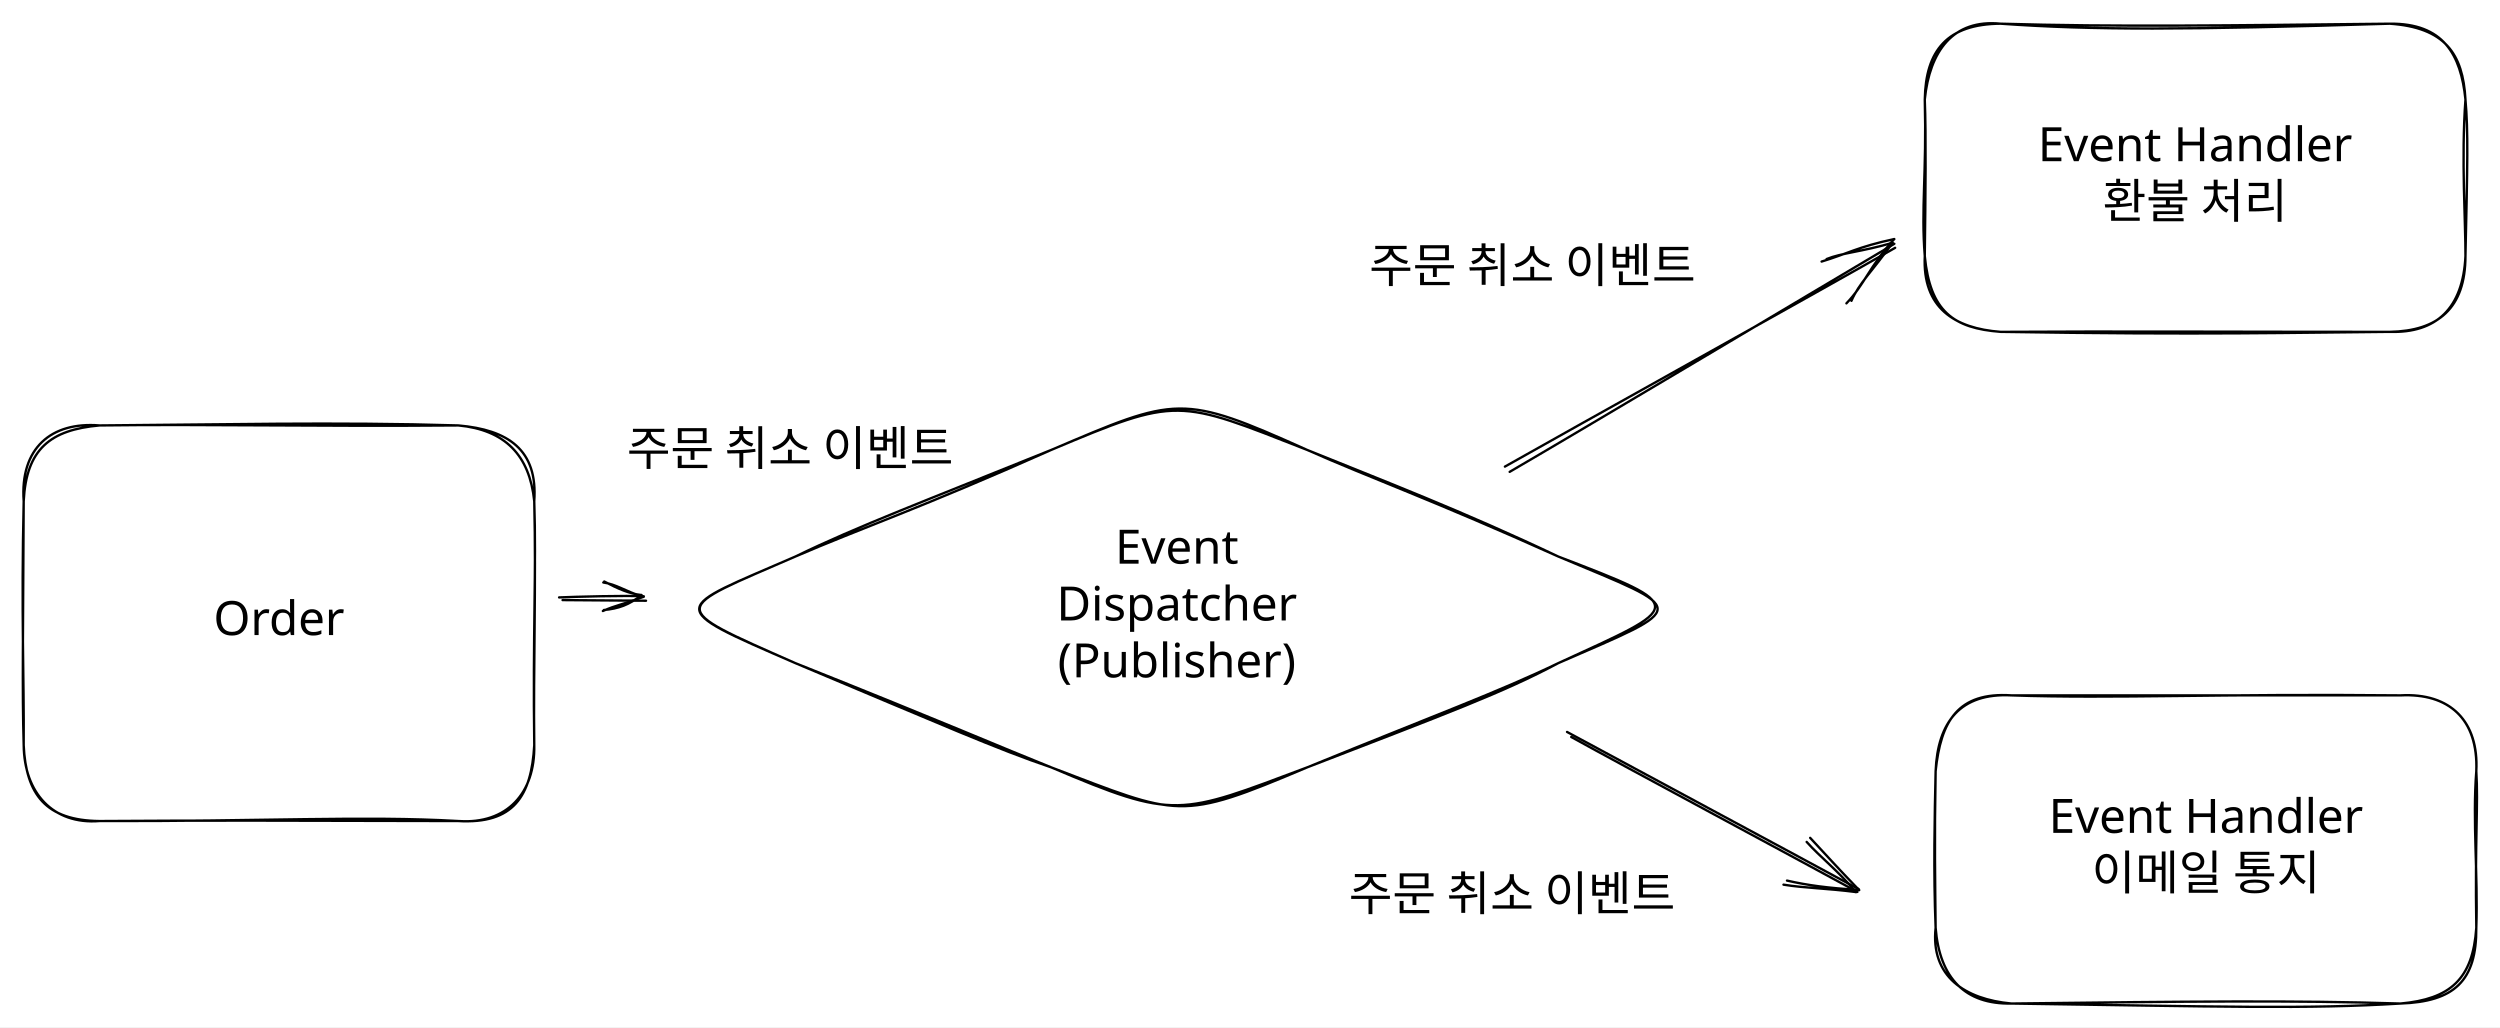
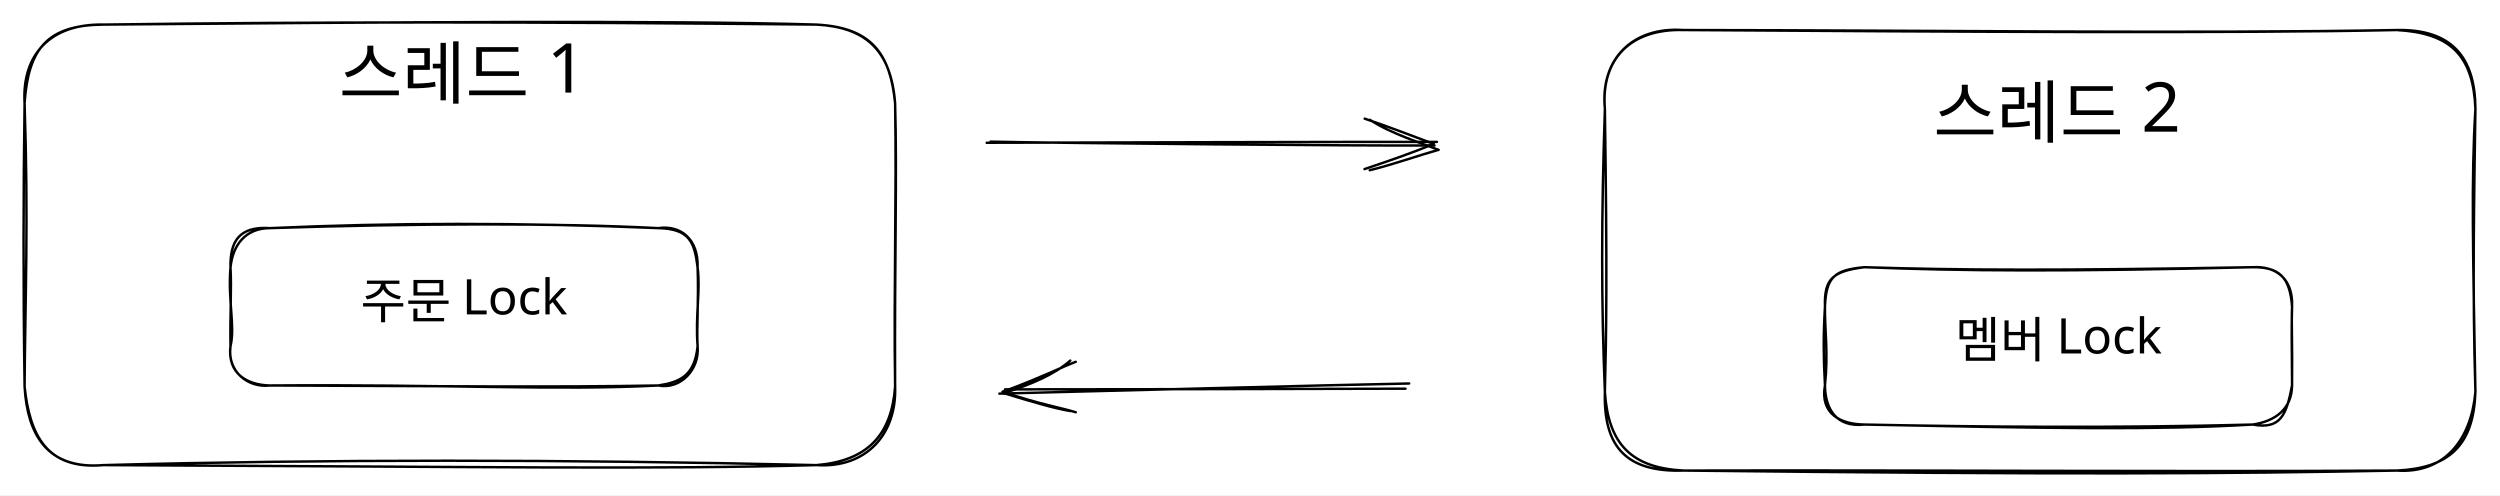
- <svg xmlns="http://www.w3.org/2000/svg" version="1.1" viewBox="0 0 1055.213 433.572" width="1055.213" height="433.572">
+ <svg xmlns="http://www.w3.org/2000/svg" version="1.1" viewBox="0 0 1016.911 201.41" width="2033.822" height="402.82">
  
-   eyJ2ZXJzaW9uIjoiMSIsImVuY29kaW5nIjoiYnN0cmluZyIsImNvbXByZXNzZWQiOnRydWUsImVuY29kZWQiOiJ4nO1aS2/b2Fx1MDAxNd77V1xink1cdTAwMGLEnPt+ZGc7fmhcdTAwMTJbdmJbcTqDgCFpiTZFqlx1MDAxNCXbM1xi0NWgKLrsYrqYVYs+gFlccvqYxfyjOP+hh7RcIr5EPVx1MDAxY8ujtkMgjnR5XHUwMDFm515+3/nOOeJXK7XaanTddVZcdTAwMWbXVp0ry/RcXDs0L1dcdTAwMWbF7Vx1MDAwMyfsuYFcdTAwMGa3SPK9XHUwMDE39EMr6dmOom7v8aefmt2u0XKjN0FwYVhB53aY4zlcdTAwMWTHj3rQ8VfwvVb7KvmbWSh0rMj0W56TXGZIbqVrcVZs3Fx1MDAwZvxkWay1XHUwMDE2XHUwMDFhYYlGPdzeXHUwMDEzWC5ybLh9Zno9J71cdTAwMTM3rVx1MDAwZVp7ll0/W0PPo1xyb+1UXFxu7l3101XPXFzPe1x1MDAxMV17t5syrXY/zNjUi8Lgwmm6dtSOVy+0j8b1XHUwMDAyOLR0VFx1MDAxOPRbbd/p9XJjgq5pudF13IZS829cdTAwMGbhcS1tuYpPm0tDSC2U5KP2eCShwlx1MDAxMFxic0F4wZbNwFx1MDAwYsLYlk9QcqXWvDGti1x1MDAxNpjk26M+UWj6va5cdTAwMTnCM0r7XVx1MDAwZXdJMDfS2duO22pHsdFCXHUwMDE4WiGWs6nnJOdOXHUwMDEwJdBOtVx1MDAxYd2JV+zW7Vx1MDAwNFx1MDAwMl9kT8a3hyfzXHUwMDAxXHUwMDEzKSrosOVtanvcf6uIpiyicqiKnKt0Q1x1MDAxOVxmnLNnrfqJu1x1MDAxN6735WeDo+s1fkI3V0f93lx1MDAwZT+ldva7tnlcdTAwMGIpLKRgjCnGOJWj+57rX8BNv+95aVtgXaQoXFzJbKSE/pydWZKpauAzjVx1MDAxNZdCzFxm/PGbXnLgUypcckbKwKdIXHUwMDE5SONcdTAwMDIl7lx1MDAxYvpcXJRxT1hcdTAwMTHtXHUwMDE0M0ZcdTAwMTihaFx1MDAwZbDnkFJC9X1cdTAwMDIvfcCBXHUwMDFmvXC/dFx1MDAxMn7mWrfNjutd555Rgkg4nkZoO2H2XHUwMDAwe1x1MDAwZSyZIFDmOq97biuG7KpcdTAwMDWbyFx1MDAwZVx1MDAwMeBGLqjIqEPHte2sn7fAXHUwMDAyXHUwMDEz5lxm67P45yB0W65vekc5XHUwMDAzJ7JrorYoXFxFMYZcdKVMzyEtT1x1MDAxZF++3Fxc2ztWXHUwMDFizqsvufn00Np8vexcZsNIIFx1MDAwM1x1MDAxNzQkXHUwMDFlKqSBKF6ksFx1MDAxMGVcdTAwMTBcZoimcpy+UGQgIVx1MDAxOMpp21BfXHUwMDE0XHUwMDA3bVx1MDAxMXxcdTAwMWXG3aO8XGZcdTAwMDOJ7Y3t3XO0dtLs7vNnrXXnpWjt5tXmXHUwMDAzXHUwMDAyzTBcZi4z+vJo/LzTZKs/8E/3tjv8XHUwMDAwqfP2Rv212X756zllXHUwMDBiKa5cdTAwMTYuW1x1MDAxOVEqcIpIXHUwMDA2nlx1MDAxYoKDmTk1fs/LzikglUGQ0nls31x1MDAwZVx1MDAwNuFcdTAwMTKxXHUwMDEzXyS1MFx1MDAxZKNcXExcdTAwMTV5RMHBMSFcdTAwMWVEuTjGlCs+XHUwMDA39j5OubZcdTAwMDZgU23X9EFsws/993/85t2/flu7+f6bd3/5bqygsfxcdTAwMWP3JmhTVKEoaFx1MDAxM+2eSEfbNTuBb49jJGaVMoc1gIVITGfXuVx1MDAxN5Lbe8+eXHUwMDFjds1Xx2fh4etnW1dcdTAwMDO57JzkRFx1MDAxYlxmXHUwMDExWmIkIcxglHJNXHUwMDE3XHUwMDE4SbLM8aZcdTAwMTIndZGRWHJMXHUwMDE1k4x8lLSRu0rbNFx0asl9c73d6m7Uj6697lx1MDAwZXqKntZcdTAwMGanK9uiXHUwMDE083ZeXW9cdTAwMDZ98/j5K6fxvG/ZrZPmTsO6h3k3t3e8raOBfbZcdTAwMTNZr4+3XHUwMDA2Mug3XHUwMDBmZpt3XHUwMDA2KWZcdTAwMWFlXHUwMDAymFx1MDAwNUmxQlW8J1x1MDAwNCHNuJpdisc/+yWnvdC4gvZSXHUwMDFhetG0hzigTHtJiqznmkiVXHUwMDBii1x1MDAxNplBUinIPMC7XHUwMDA3XHUwMDFk/tx/4sIhRVY71rRfXHUwMDFj9N94blx1MDAwZj7/cqxcdTAwMTJcdTAwMGKem+XelHiKbo1V4mrLJ/Lx1lx1MDAxZoyLjWmlXHUwMDEwXHUwMDEziMXgXHThOWqZXHUwMDEzXHUwMDFk6pIyXHUwMDEygG5cdTAwMTAqJcFcdTAwMTKSP4xFnpacXHUwMDE5XHUwMDEyK4WF4lx1MDAxYSuN1OLIKcBcdTAwMTBEhYJgnMOS42JmTVxyiOI11opSRTEuXHUwMDE1fyBzhqRcdTAwMDae3cJcdTAwMDV7XHUwMDFhpdldKN2LzDDacH3b9Vt5w4Y1+1mYkzhcdTAwMDGrXHUwMDFmW4lcZiyJZlx1MDAxME7CXHUwMDFmRFx1MDAxMMck06tldpNHbFAtXHUwMDE4XHUwMDA3pyxcdTAwMTCgXHUwMDAwsdLmXHUwMDFk355u1OTAOmdcdTAwMTRlhMXPXHUwMDE5a1x0VjFZslx0U0NcZlx1MDAwYuklYzyzXHUwMDE3bVx1MDAwNp2OXHUwMDFiwaFcdTAwMWZcdTAwMDSuXHUwMDFmXHUwMDE1XHUwMDBmNznF9Zjybce0i3dhM9l7Rd/QjWfMh2Tpp1pKnuTL6PNcdTAwMTePxvauxnR8rZXgnM63kv3/TqU0TEixdeTbgO+wMKcpSKf5tkZ769S/alxmXHUwMDBl97V1oXdwuE3retl9XHUwMDFi6D0zhJSyXHUwMDFjb1COXGZOJUZcdTAwMGJccjjuXlOjilx1MDAwYkXwT1VTm5Z46KOdXHUwMDAzsnGmXHUwMDA3jVx1MDAwYvdEfuZcdTAwMWVEx6Q1T8DNMVx1MDAwNvqnLn5BXHUwMDAxN9VVXHUwMDFjUFKLeSpf43e87Fx1MDAwNMBcdTAwMThcdTAwMTlS8XI5mUIgzuViK8ozlr1AXHUwMDA1NGiPwPP8PPlcdTAwMTF1L52N6Vx1MDAxZbjudfPtP979/Vx1MDAwZjff/lh7//U/b/76m1x1MDAwNy19TfHhU0pfJdPvXHUwMDE2ccvKXHUwMDE0XHUwMDE4Q9CkhUR4dlWaXFxqWFJSaqQh1UWgvij+PSvzy11CTCEgKIh5iSSwL1uTum96XHUwMDEyyMVcdTAwMDXVWlx1MDAxMoRcYsQguMxWMFx1MDAwNoNMMq2Jhn+4xF1cIrHkLFx1MDAxYkn8P8fba1x1MDAxMNtiMEZywjhcdTAwMDR8RKhMxPch4NZcdTAwMDaIj8aEXCKtOWJT4u38Pv6bgt9KfMVXXHUwMDExWXOGvpX+hVT6XHUwMDE3KoFzXHUwMDAy0qGZ3cvkiuOSulx1MDAxN6a4gVx0pOolyYdYgMFJL/JcdTAwMTVccsqN/Fx1MDAwMiNPXHUwMDAyzFBE4XKki0GUXHUwMDExQ8Can9KFzFv+XaRcdTAwMGJBQmtIybGUXGbSXHUwMDE0wnmm29CFQGKvsVx1MDAxMpDPM1x0/lf8j7qQXCKc4mtthKQ5XUZljlBcdTAwMWSRMFx1MDAwMfmhQplq0tTXuprrpyfn561Gu/6EkqZ+Llx1MDAxYafusrtcZoCRMc5jXHUwMDEwOH9GuFRcdTAwMGLNXHUwMDEyWFqDTV/rKrlcdEUp51x1MDAxMvOHSFx1MDAxMsCFgoY/3GtdN3/68d13P9Ru/v23m69/X4tcdTAwMDPt7//8/nc/jH/RS+WGj2J/zzmLJqRcdTAwMDZR0K3KXHUwMDBictsqJlx1MDAwMVWm3YlpXFxWMU0yoVx1MDAxOVx1MDAxY7mamWhu8OZM7Vx1MDAxZW+3Xm1cIsxcdTAwMWKk0zzmzrJcdTAwMTNNXHUwMDExboh8ySlcdTAwMTnIlUGIWOh7wzPSXGYzzTl6oGScKYGIoj/z7J55hkX1K/qSxicv5nhTOdhYY/svXHUwMDBm9jtXerfZuNrsW82ALD3TsDC0XHUwMDFlwzVGqEHJMihcdTAwMWFcdTAwMDY5U5CTiIf5nVlC8vMz1aZSbWVcdTAwMTiMrprd7otcYs5wXHUwMDE01MPTce3hQaRcdTAwMGKsXHUwMDBlXFzncqOMkE/OkiueNaFvzFx1MDAxMydJXd6uvP1cdTAwMGa/Jlx1MDAxYaMifQ==
+   eyJ2ZXJzaW9uIjoiMSIsImVuY29kaW5nIjoiYnN0cmluZyIsImNvbXByZXNzZWQiOnRydWUsImVuY29kZWQiOiJ4nO1ZS2/bRlx1MDAxML77V1xiyjVm9v3IzU8lQZzEtlxmwy2CguJDokSRNElbVlx1MDAwMt9yKHrttYdcdTAwMDLNpUBPPfXQf+T+iC4phS+JjtRCXHUwMDBlU5SGZXH2NTv7fbMz4/dbrVY7nlx1MDAwNlb7aatt3Vx1MDAxOLrrmKE+aT9O5NdWXHUwMDE4Ob6nmlD6XHUwMDFl+VehkfZcdTAwMWPEcVx1MDAxMD198kRcdTAwMGZcdTAwMDKt78Q931x1MDAxZmmGP55ccrNcXGtseXGkOn6r3lut9+lnYaHQMmLd67tWOiBtyteShFelr3wvXVx1MDAxNzKOpFx1MDAxMISSrIdcdTAwMTPtq/Viy1TNtu5GVt6SiNq0RyfBvm5cZlx1MDAwZuDprn9cdTAwMWXIXf+M5svajuuexlN3tivdXHUwMDE4XFyFXHUwMDA1paI49EfWuWPGg2T1ijxcdTAwMWJcdTAwMTf5ymr5qNC/6lx1MDAwZjwrikpj/EA3nHiayFx1MDAwMMikMys8beWSXHUwMDFi9SYg1Vx1MDAxOFx1MDAxNVxiYIho1pKMJVx1MDAxOGqYYSSKXHIzdfZ811x1MDAwZlx1MDAxM3VcdTAwMWWB9MlcdTAwMTXq6caor7TyzKxPXHUwMDFj6l5cdTAwMTTooTqnvN9kvlFMiVx1MDAwNlx1MDAwMaRcZlx1MDAxMZk+ublcdTAwMDeW01x1MDAxZsTJJrjUoIRcdTAwMDSwolwiVnpcdTAwMGVcdTAwMTBcbi44RVhkLcnywXMzxcTboqU8c26pTyDJYYLnktt8I0n/g1x1MDAwMrzyqa5cdTAwMDJTn6FAgYQhLpSFMM9Vc1x1MDAxZG+kXHUwMDFhvSvXzWW+McqBs1VYaz3EYsjqXHUwMDExK1x1MDAwMVx1MDAwNlD9rozYXfSaoenw6LxcdTAwMDP2XHUwMDAz8/xoXHUwMDEy78pe41x1MDAxMSulRiBLQVNGLIVcbkxcZsJccmNcdTAwMTZKsFxiUkaq0GSCMy4oQptGZjYmXHUwMDFmXYBTbN3keyicvbC6vYtcdTAwMWJj7511LFx1MDAwZVx1MDAwN5TJ886OaGf9buffXHUwMDFlXGb2JT1LiJe1iFx1MDAwN0g5aVx1MDAwZaBYXHUwMDE58ct33XDES1wiNblcdTAwMWPxXHUwMDE4q5aNI17IRcCjXHUwMDA1wEPEKVx1MDAxNFx1MDAwMiO2XHUwMDA24ktw2ajTzVx1MDAwZtn34lPnXWJnXHUwMDA0StJDfey409I5pbBU9vnrlz/vfvuj9VJNWbRjZKmFUyzy0pBcdTAwMWTX6SfobVx1MDAxYmorVlhcdTAwMDJ27KjYJ+swdkyz6OtccqWHruZcZp+v4qL90Ok7nu52l6h5L930MPQny/hcdTAwMDYhqL9iXHUwMDEwXCJcdTAwMWNzscZcdTAwMTVcdTAwMTN1j6Rljl6c4etcdTAwMTHu0Fx1MDAwYts88jpNJ1x1MDAxY0RAaCqyQFx1MDAxMlx1MDAwMU4gXHUwMDA1lciIXHUwMDBiXHJDzFx1MDAxNVx1MDAwZaWkgMiNXHUwMDExXHUwMDBmXG6kXHUwMDAxjDgmXGJRXHUwMDE1K9FFXHUwMDFlXHUwMDAyTVx1MDAwMiBcdTAwMTFU2qhcdTAwMWaEXHUwMDE3aIlcdTAwMTGgXFwoxvyre1xiPWyEVLCoXHUwMDFlxruOZzpevzrE8syaXHUwMDE2V4/iPX88dmKlxlx1MDAxYt/x4mqPdN6dhFx1MDAwNFx1MDAwM0s3l8xcXGyrsiVIZizfvfm3Vlx1MDAwZab0Jfv+9vHS3rVnnI6unm4+21bx79o0l1x1MDAxOFalOctcdFwihEG8+rXafVx1MDAwNi5cdTAwMGVcXH//xXeTXHUwMDFi40xcZvwhfsZcdTAwMWHPcuXJ1O0pXHUwMDE4Zlx1MDAxMmNacHvp1ZqQXFyhXHUwMDE2K29HXHUwMDAwZFx1MDAxYownXHUwMDE51YTEXHUwMDAwXHUwMDEwQVx1MDAxMEZLMiCkXHUwMDAyXkwx4FIor0NZIW39dPdcdTAwMDKJXHUwMDA15ZL+z/Jmsny77pSTZ/F816R5XfCMXG4kqLJcdTAwMWOrJEqo6DnPTz7HcntyXHUwMDE4oK5xeaKf4lx1MDAwZbw+ti/3hjtNZ7kkWFNOVUhBiuCcVTiYpqzApUrVNkdvmfuVjNA4l2VcdTAwMDTGVFxiXHUwMDAx1ipkfOHgWZSk91x1MDAwNc8/fLz7+fu7XHUwMDFmf2rBpcFzIXUpXHUwMDA1z65lx/eEzrFcdTAwMWbUxc2lrSxcdTAwMDTJXHUwMDA1de6l1b2lXHUwMDE4lX2iOnJcdEIlZpSvXHUwMDFlJ09tPLRPXj/ff3cwXHUwMDFlbrM3J9c2PG46t6DilUZcdTAwMTjnKnhZJJfiXbWu2LTyIeGAXG6KXG5F3i9RPWS84CM2Wj1ktaldkugwivFcdTAwMWGQXHUwMDA1x6Df64yEnczCT/Rt/s3lduMhS1x016TgKqgref1ZNVx1MDAwNWiAQq5Cv1x1MDAwNtRcdTAwMGYlYVx1MDAxOFxusHlsZmPWqlx1MDAxZpohfXmDz4/2XHUwMDFk5rt02OtYZ327ifVDXv8/XHUwMDFlhVx1MDAwM8FcdTAwMThcdTAwMTBsZcwv33XjMS+Vm67BPJGaXHUwMDAwXHUwMDFix/xqXHUwMDE1RCpcdFx1MDAwNFx1MDAwMvwnXHUwMDBiiHe/frz7/cPDXHUwMDE3XHUwMDEwP+Olq7FRUc1/xDdEa1NcdTAwMGXEoZSYo9UzjuDVcHI2XHUwMDE5X1/a4HJKu5JcXOx1w6+AbkiDkMMq11xiRVqS+iG4yXxcdTAwMDOCJVxcW0w4mIRCcLbW9fL15Vx1MDAxYqhZ+Vx1MDAwNppzamt+Mbb1IDiNla2yu1udgmPON5xP2r52rMnuXCJcdTAwMTBcdTAwMWXZ6ZPMmvI0YYSVXHUwMDA2XHUwMDAyt1u3f1x1MDAwM4ibXFxcdTAwMTUifQ==
  <defs>
    <style class="style-fonts">
      @font-face {
        font-family: "Virgil";
        src: url("https://unpkg.com/@excalidraw/excalidraw@0.14.2/dist/excalidraw-assets/Virgil.woff2");
      }
      @font-face {
        font-family: "Cascadia";
        src: url("https://unpkg.com/@excalidraw/excalidraw@0.14.2/dist/excalidraw-assets/Cascadia.woff2");
      }
    </style>
  </defs>
-   <rect x="0" y="0" width="1055.213" height="433.572" fill="#ffffff" />
-   <g stroke-linecap="round" transform="translate(10 179.5703) rotate(0 107.75 83.49023)">
-     <path d="M32 0 M32 0 C81.94 -0.34, 131.9 -1.57, 183.5 0 M32 0 C78.38 -0.59, 122.93 0.52, 183.5 0 M183.5 0 C203.15 1.88, 213.54 12.54, 215.5 32 M183.5 0 C204.39 1.82, 217.08 10.2, 215.5 32 M215.5 32 C216.45 59.12, 214.83 89.05, 215.5 134.98 M215.5 32 C216.33 66.76, 215.09 102.13, 215.5 134.98 M215.5 134.98 C215.93 155.07, 204.04 168.44, 183.5 166.98 M215.5 134.98 C214.27 156.5, 206.77 168.32, 183.5 166.98 M183.5 166.98 C143.67 164.69, 101.01 167.18, 32 166.98 M183.5 166.98 C124.72 166.83, 66.86 166.67, 32 166.98 M32 166.98 C12.35 168.58, 0.21 155, 0 134.98 M32 166.98 C9.36 166.76, 0.96 155.82, 0 134.98 M0 134.98 C0.22 106.32, -1.09 79.55, 0 32 M0 134.98 C-0.7 111.73, -0.22 87.5, 0 32 M0 32 C1.09 9.94, 11.25 1.85, 32 0 M0 32 C-1.62 9.63, 11.58 -1.66, 32 0" stroke="#000000" stroke-width="1" fill="none" />
+   <rect x="0" y="0" width="1016.911" height="201.41" fill="#ffffff" />
+   <g stroke-linecap="round" transform="translate(10 10) rotate(0 177.0508 89.5957)">
+     <path d="M32 0 M32 0 C147.08 -1.01, 262.51 -1.8, 322.1 0 M32 0 C120.16 -1.22, 208.89 -1.1, 322.1 0 M322.1 0 C344.89 1.16, 352.13 12.2, 354.1 32 M322.1 0 C341.71 1, 352.45 10.07, 354.1 32 M354.1 32 C354.95 61.4, 353.85 95.7, 354.1 147.19 M354.1 32 C354.74 70.11, 353.48 108.84, 354.1 147.19 M354.1 147.19 C352.67 167.01, 342.82 177.49, 322.1 179.19 M354.1 147.19 C354.85 166.55, 342.37 180.57, 322.1 179.19 M322.1 179.19 C219.62 176.8, 121.22 176.81, 32 179.19 M322.1 179.19 C256.04 181.02, 190.4 179.87, 32 179.19 M32 179.19 C9.16 181.1, 1.07 166.68, 0 147.19 M32 179.19 C8.93 181.21, 2.08 166.87, 0 147.19 M0 147.19 C0.25 111.78, 1.62 80.15, 0 32 M0 147.19 C-0.6 107.54, -0.51 66.24, 0 32 M0 32 C1.53 9.06, 9.82 0.23, 32 0 M0 32 C-1.19 12.35, 10.4 -0.42, 32 0" stroke="#000000" stroke-width="1" fill="none" />
  </g>
-   <g transform="translate(89.75 251.0605) rotate(0 28 12)">
-     <text x="28" y="17" font-family="Virgil, Segoe UI Emoji" font-size="20px" fill="#000000" text-anchor="middle" style="white-space: pre;" direction="ltr">Order</text>
+   <g stroke-linecap="round" transform="translate(93.75781 92.79785) rotate(0 95 32)">
+     <path d="M16 0 M16 0 C65.05 -2.22, 117.77 -2.36, 174 0 M16 0 C75.4 -1.93, 133.59 -2.12, 174 0 M174 0 C183.11 -1.35, 190.41 4.47, 190 16 M174 0 C186.71 0.27, 188.73 5.64, 190 16 M190 16 C191.27 25.27, 189.01 35.41, 190 48 M190 16 C190.5 29.24, 189.55 40.94, 190 48 M190 48 C190.91 57.36, 183.14 65.8, 174 64 M190 48 C188.83 59.96, 182.92 62.65, 174 64 M174 64 C132.57 66.2, 87.68 63.42, 16 64 M174 64 C130.98 64.76, 87.03 64.26, 16 64 M16 64 C7.3 65.07, -1.44 58.5, 0 48 M16 64 C6.94 63.82, -1.37 59.3, 0 48 M0 48 C1.98 39.96, -1.15 29.37, 0 16 M0 48 C-0.24 36.28, 0.51 24.02, 0 16 M0 16 C-0.26 5.39, 3.56 -0.85, 16 0 M0 16 C0.95 6.62, 6.29 0.03, 16 0" stroke="#000000" stroke-width="1" fill="none" />
  </g>
-   <g stroke-linecap="round" transform="translate(812.4219 10) rotate(0 114.1074 65.0332)">
-     <path d="M32 0 M32 0 C71.18 2.77, 109.38 2.67, 196.21 0 M32 0 C80.4 1.41, 127.96 0.73, 196.21 0 M196.21 0 C219.47 1.57, 227.19 12.59, 228.21 32 M196.21 0 C218.83 -0.25, 226.23 12.87, 228.21 32 M228.21 32 C226.38 56.76, 228.3 84.76, 228.21 98.07 M228.21 32 C229.41 45.36, 229.07 59.51, 228.21 98.07 M228.21 98.07 C227.19 120.15, 215.87 130.71, 196.21 130.07 M228.21 98.07 C228.21 120.11, 216.69 129.72, 196.21 130.07 M196.21 130.07 C158.21 130.36, 117.81 131.46, 32 130.07 M196.21 130.07 C136.34 130.08, 78.09 129.76, 32 130.07 M32 130.07 C12.46 128.61, -1.06 119.91, 0 98.07 M32 130.07 C12.11 128.57, 2.24 121.45, 0 98.07 M0 98.07 C-1.61 78.24, 0.79 62.92, 0 32 M0 98.07 C0.31 72.92, 0.6 46.63, 0 32 M0 32 C0.35 11.25, 9.49 0.15, 32 0 M0 32 C2.07 11.61, 11.89 -2.02, 32 0" stroke="#000000" stroke-width="1" fill="none" />
-   </g>
-   <g transform="translate(858.5293 51.0332) rotate(0 68 24)">
-     <text x="68" y="17" font-family="Virgil, Segoe UI Emoji" font-size="20px" fill="#000000" text-anchor="middle" style="white-space: pre;" direction="ltr">Event Handler</text>
-     <text x="68" y="41" font-family="Virgil, Segoe UI Emoji" font-size="20px" fill="#000000" text-anchor="middle" style="white-space: pre;" direction="ltr">환불 처리</text>
-   </g>
-   <g stroke-linecap="round" transform="translate(281.7227 167.4023) rotate(0 215 89.5)">
-     <path d="M270 22.5 M270 22.5 C301.96 35.45, 335.65 48.33, 376 67.5 M270 22.5 C295.63 33.92, 323.33 43.77, 376 67.5 M376 67.5 C431.89 88.93, 429.02 88.12, 376 112.5 M376 67.5 C431.62 90.87, 432.2 88.03, 376 112.5 M376 112.5 C352.77 124.89, 329.87 133.38, 270 156.5 M376 112.5 C350.89 124.6, 324.05 134.4, 270 156.5 M270 156.5 C215.68 179.52, 216.36 177.13, 162 156.5 M270 156.5 C215.9 176.81, 214.47 178.78, 162 156.5 M162 156.5 C139.09 148.75, 116.35 138.69, 54 112.5 M162 156.5 C140.6 147.94, 118.18 138.08, 54 112.5 M54 112.5 C-1.21 88.14, 1.56 90.39, 54 67.5 M54 112.5 C-2.15 88.15, 1.97 90.13, 54 67.5 M54 67.5 C81.6 55.61, 106.84 47.11, 162 22.5 M54 67.5 C80.33 54.68, 108.49 44.16, 162 22.5 M162 22.5 C215.17 -0.16, 216.83 -1.38, 270 22.5 M162 22.5 C215.64 -0.11, 215.06 0.97, 270 22.5" stroke="#000000" stroke-width="1" fill="none" />
-   </g>
-   <g transform="translate(443.7227 220.9023) rotate(0 53 36)">
-     <text x="53" y="17" font-family="Virgil, Segoe UI Emoji" font-size="20px" fill="#000000" text-anchor="middle" style="white-space: pre;" direction="ltr">Event</text>
-     <text x="53" y="41" font-family="Virgil, Segoe UI Emoji" font-size="20px" fill="#000000" text-anchor="middle" style="white-space: pre;" direction="ltr">Dispatcher</text>
-     <text x="53" y="65" font-family="Virgil, Segoe UI Emoji" font-size="20px" fill="#000000" text-anchor="middle" style="white-space: pre;" direction="ltr">(Publisher)</text>
+   <g transform="translate(144.2578 112.5479) rotate(0 44.5 12)">
+     <text x="44.5" y="17" font-family="Virgil, Segoe UI Emoji" font-size="20px" fill="#000000" text-anchor="middle" style="white-space: pre;" direction="ltr">주문 Lock</text>
  </g>
  <g stroke-linecap="round">
-     <g transform="translate(635.558 197.6876) rotate(0 81.60184 -46.94946)">
-       <path d="M-0.36 -0.74 C27.1 -16.32, 137.08 -77.41, 164.36 -93.09 M1.65 1.48 C29.09 -14.46, 137.19 -78.88, 164.02 -94.79" stroke="#000000" stroke-width="1" fill="none" />
+     <g transform="translate(402.5291 56.9505) rotate(0 91.01637 0.4504609)">
+       <path d="M-1.18 1.12 C28.97 1.06, 151.28 0.69, 181.96 0.77 M0.4 0.66 C30.29 1.31, 150.61 2.41, 180.98 2.24" stroke="#000000" stroke-width="1" fill="none" />
    </g>
-     <g transform="translate(635.558 197.6876) rotate(0 81.60184 -46.94946)">
-       <path d="M143.79 -69.64 C151.37 -77.5, 153.57 -85.35, 163.94 -96.78 M145.91 -70.71 C149.05 -78.08, 154.83 -83.34, 163.27 -95.2" stroke="#000000" stroke-width="1" fill="none" />
+     <g transform="translate(402.5291 56.9505) rotate(0 91.01637 0.4504609)">
+       <path d="M154.62 12.3 C163.38 10.2, 175.69 5.89, 182.56 4.01 M152.51 11.83 C162.32 8.48, 171.4 5.49, 180.61 1.57" stroke="#000000" stroke-width="1" fill="none" />
    </g>
-     <g transform="translate(635.558 197.6876) rotate(0 81.60184 -46.94946)">
-       <path d="M133.31 -87.28 C143.73 -90.41, 148.72 -93.55, 163.94 -96.78 M135.42 -88.35 C141.58 -90.9, 150.19 -91.39, 163.27 -95.2" stroke="#000000" stroke-width="1" fill="none" />
-     </g>
-   </g>
-   <mask />
-   <g stroke-linecap="round" transform="translate(816.998 293.5059) rotate(0 114.1074 65.0332)">
-     <path d="M32 0 M32 0 C75.6 1.51, 119.7 -0.8, 196.21 0 M32 0 C86.64 0.02, 142.4 0.04, 196.21 0 M196.21 0 C217.45 -1.23, 229.37 11.18, 228.21 32 M196.21 0 C216.4 -1, 229.08 9.73, 228.21 32 M228.21 32 C226.56 53.08, 228.99 75.83, 228.21 98.07 M228.21 32 C229.11 46.11, 227.6 59.97, 228.21 98.07 M228.21 98.07 C228.4 120.52, 218.91 129.31, 196.21 130.07 M228.21 98.07 C226.74 119.82, 217.17 128.19, 196.21 130.07 M196.21 130.07 C157.1 132.49, 120.5 131.36, 32 130.07 M196.21 130.07 C151.64 128.66, 107.12 129.17, 32 130.07 M32 130.07 C12.55 130.49, 1.67 119.47, 0 98.07 M32 130.07 C12.31 128.26, -2.22 118.65, 0 98.07 M0 98.07 C-0.18 78.86, -0.52 61.47, 0 32 M0 98.07 C-0.96 74.63, -0.42 50.58, 0 32 M0 32 C0.83 11.2, 10.49 -1.14, 32 0 M0 32 C2.2 10.8, 9.37 -1.5, 32 0" stroke="#000000" stroke-width="1" fill="none" />
-   </g>
-   <g transform="translate(863.1055 334.5391) rotate(0 68 24)">
-     <text x="68" y="17" font-family="Virgil, Segoe UI Emoji" font-size="20px" fill="#000000" text-anchor="middle" style="white-space: pre;" direction="ltr">Event Handler</text>
-     <text x="68" y="41" font-family="Virgil, Segoe UI Emoji" font-size="20px" fill="#000000" text-anchor="middle" style="white-space: pre;" direction="ltr">이메일 통지</text>
-   </g>
-   <g stroke-linecap="round">
-     <g transform="translate(662.2508 309.8619) rotate(0 60.732 33.07687)">
-       <path d="M-0.83 -0.92 C19.58 10.15, 101.75 54.25, 122.27 65.44 M0.94 1.21 C21.28 12.51, 101.58 55.54, 121.74 66.61" stroke="#000000" stroke-width="1" fill="none" />
-     </g>
-     <g transform="translate(662.2508 309.8619) rotate(0 60.732 33.07687)">
-       <path d="M90.53 63.54 C99.26 64.98, 109.01 65.1, 121.16 66.67 M92.01 61.82 C100.98 63.86, 108.84 64.87, 122.45 65.82" stroke="#000000" stroke-width="1" fill="none" />
-     </g>
-     <g transform="translate(662.2508 309.8619) rotate(0 60.732 33.07687)">
-       <path d="M100.31 45.5 C106.11 51.98, 113.09 57.22, 121.16 66.67 M101.79 43.78 C108.12 50.58, 113.36 56.43, 122.45 65.82" stroke="#000000" stroke-width="1" fill="none" />
+     <g transform="translate(402.5291 56.9505) rotate(0 91.01637 0.4504609)">
+       <path d="M154.68 -8.22 C163.61 -2.37, 175.89 1.28, 182.56 4.01 M152.57 -8.69 C162.31 -5.45, 171.36 -1.86, 180.61 1.57" stroke="#000000" stroke-width="1" fill="none" />
    </g>
  </g>
  <mask />
  <g stroke-linecap="round">
-     <g transform="translate(237.4492 253.4609) rotate(0 17.60938 -0.1914062)">
-       <path d="M0 -0.17 C5.86 -0.1, 29.22 0.09, 35.23 0.1 M-1.46 -1.3 C4.24 -1.57, 28.09 -2.21, 34.29 -1.77" stroke="#000000" stroke-width="1" fill="none" />
+     <g transform="translate(573.2604 156.9605) rotate(0 -82.9465 1.206765)">
+       <path d="M-0.07 -0.97 C-27.93 -0.49, -139.2 2.49, -166.75 3.15 M-1.56 1.14 C-29.08 1.24, -137.11 1.45, -164.49 1.42" stroke="#000000" stroke-width="1" fill="none" />
    </g>
-     <g transform="translate(237.4492 253.4609) rotate(0 17.60938 -0.1914062)">
-       <path d="M17.41 4.02 C23.48 3.49, 28.23 1.83, 33.26 -2.31 M17.01 4.44 C22.5 1.96, 25.95 1.55, 34.09 -1.52" stroke="#000000" stroke-width="1" fill="none" />
+     <g transform="translate(573.2604 156.9605) rotate(0 -82.9465 1.206765)">
+       <path d="M-137.91 -10.29 C-144.45 -4.52, -154.1 -0.53, -164.94 2.96 M-135.69 -9.79 C-142.12 -7.34, -148.86 -3.75, -165.4 2.41" stroke="#000000" stroke-width="1" fill="none" />
    </g>
-     <g transform="translate(237.4492 253.4609) rotate(0 17.60938 -0.1914062)">
-       <path d="M17.59 -8.02 C23.57 -4.86, 28.27 -2.83, 33.26 -2.31 M17.19 -7.6 C22.71 -6.86, 26.11 -4.05, 34.09 -1.52" stroke="#000000" stroke-width="1" fill="none" />
+     <g transform="translate(573.2604 156.9605) rotate(0 -82.9465 1.206765)">
+       <path d="M-137.9 10.24 C-144.49 9.15, -154.15 6.29, -164.94 2.96 M-135.68 10.73 C-142.26 8.71, -149 7.84, -165.4 2.41" stroke="#000000" stroke-width="1" fill="none" />
    </g>
  </g>
  <mask />
-   <g transform="translate(264.6094 178.3945) rotate(0 71.5 12.5)">
-     <text x="0" y="18" font-family="Virgil, Segoe UI Emoji" font-size="20px" fill="#000000" text-anchor="start" style="white-space: pre;" direction="ltr">주문 취소 이벤트</text>
+   <g transform="translate(137.8877 14.97852) rotate(0 48 18)">
+     <text x="0" y="25" font-family="Virgil, Segoe UI Emoji" font-size="28px" fill="#000000" text-anchor="start" style="white-space: pre;" direction="ltr">스레드 1</text>
  </g>
-   <g transform="translate(577.9297 101.1953) rotate(0 71.5 12.5)">
-     <text x="0" y="18" font-family="Virgil, Segoe UI Emoji" font-size="20px" fill="#000000" text-anchor="start" style="white-space: pre;" direction="ltr">주문 취소 이벤트</text>
+   <g stroke-linecap="round" transform="translate(652.8096 12.21875) rotate(0 177.0508 89.5957)">
+     <path d="M32 0 M32 0 C135.05 0.09, 238.86 1.49, 322.1 0 M32 0 C143.72 0.72, 255.09 1.43, 322.1 0 M322.1 0 C343.79 1.2, 353.17 10.09, 354.1 32 M322.1 0 C344 -0.47, 354.03 10.62, 354.1 32 M354.1 32 C352.32 60.96, 353.14 90.86, 354.1 147.19 M354.1 32 C353.61 67.89, 352.82 105.72, 354.1 147.19 M354.1 147.19 C353.38 169, 343.4 178.2, 322.1 179.19 M354.1 147.19 C352.32 167.01, 341.19 180.53, 322.1 179.19 M322.1 179.19 C225.12 179.75, 130.19 178.93, 32 179.19 M322.1 179.19 C254.08 180.52, 185.43 180.9, 32 179.19 M32 179.19 C8.97 179.96, -0.67 169.79, 0 147.19 M32 179.19 C10.75 178.11, 1.39 168.41, 0 147.19 M0 147.19 C0.6 124.32, 0.98 98.25, 0 32 M0 147.19 C-1.47 111.39, -1.48 76.57, 0 32 M0 32 C-2 11.93, 11.16 -1.47, 32 0 M0 32 C-1.63 11.95, 10.31 -0.63, 32 0" stroke="#000000" stroke-width="1" fill="none" />
  </g>
-   <g transform="translate(569.3164 366.2969) rotate(0 71.5 12.5)">
-     <text x="0" y="18" font-family="Virgil, Segoe UI Emoji" font-size="20px" fill="#000000" text-anchor="start" style="white-space: pre;" direction="ltr">주문 취소 이벤트</text>
+   <g stroke-linecap="round" transform="translate(742.3291 108.6885) rotate(0 95 32)">
+     <path d="M16 0 M16 0 C55.95 1.61, 98.39 1.86, 174 0 M16 0 C55.03 1.24, 95.06 1.4, 174 0 M174 0 C183.73 -0.58, 190.49 4.93, 190 16 M174 0 C184.59 -0.04, 189.08 3.72, 190 16 M190 16 C189.69 22.89, 190.18 30.12, 190 48 M190 16 C189.81 23.34, 189.79 29.45, 190 48 M190 48 C189.96 57.68, 183.12 62.68, 174 64 M190 48 C187.75 60.01, 185.42 66.14, 174 64 M174 64 C134.66 66.33, 90.67 65.55, 16 64 M174 64 C118.32 65.47, 63.09 64.98, 16 64 M16 64 C4.66 65.27, 0.07 57.72, 0 48 M16 64 C6.72 63.88, -2.13 59.95, 0 48 M0 48 C1.43 34.98, -0.13 25.26, 0 16 M0 48 C-0.62 37, -0.71 27.96, 0 16 M0 16 C0.5 3.87, 3.92 1.11, 16 0 M0 16 C-0.36 4.7, 3.13 1.66, 16 0" stroke="#000000" stroke-width="1" fill="none" />
+   </g>
+   <g transform="translate(792.8291 128.4385) rotate(0 44.5 12)">
+     <text x="44.5" y="17" font-family="Virgil, Segoe UI Emoji" font-size="20px" fill="#000000" text-anchor="middle" style="white-space: pre;" direction="ltr">멤버 Lock</text>
+   </g>
+   <g transform="translate(786.459 30.86914) rotate(0 54.5 18)">
+     <text x="0" y="25" font-family="Virgil, Segoe UI Emoji" font-size="28px" fill="#000000" text-anchor="start" style="white-space: pre;" direction="ltr">스레드 2</text>
  </g>
</svg>
